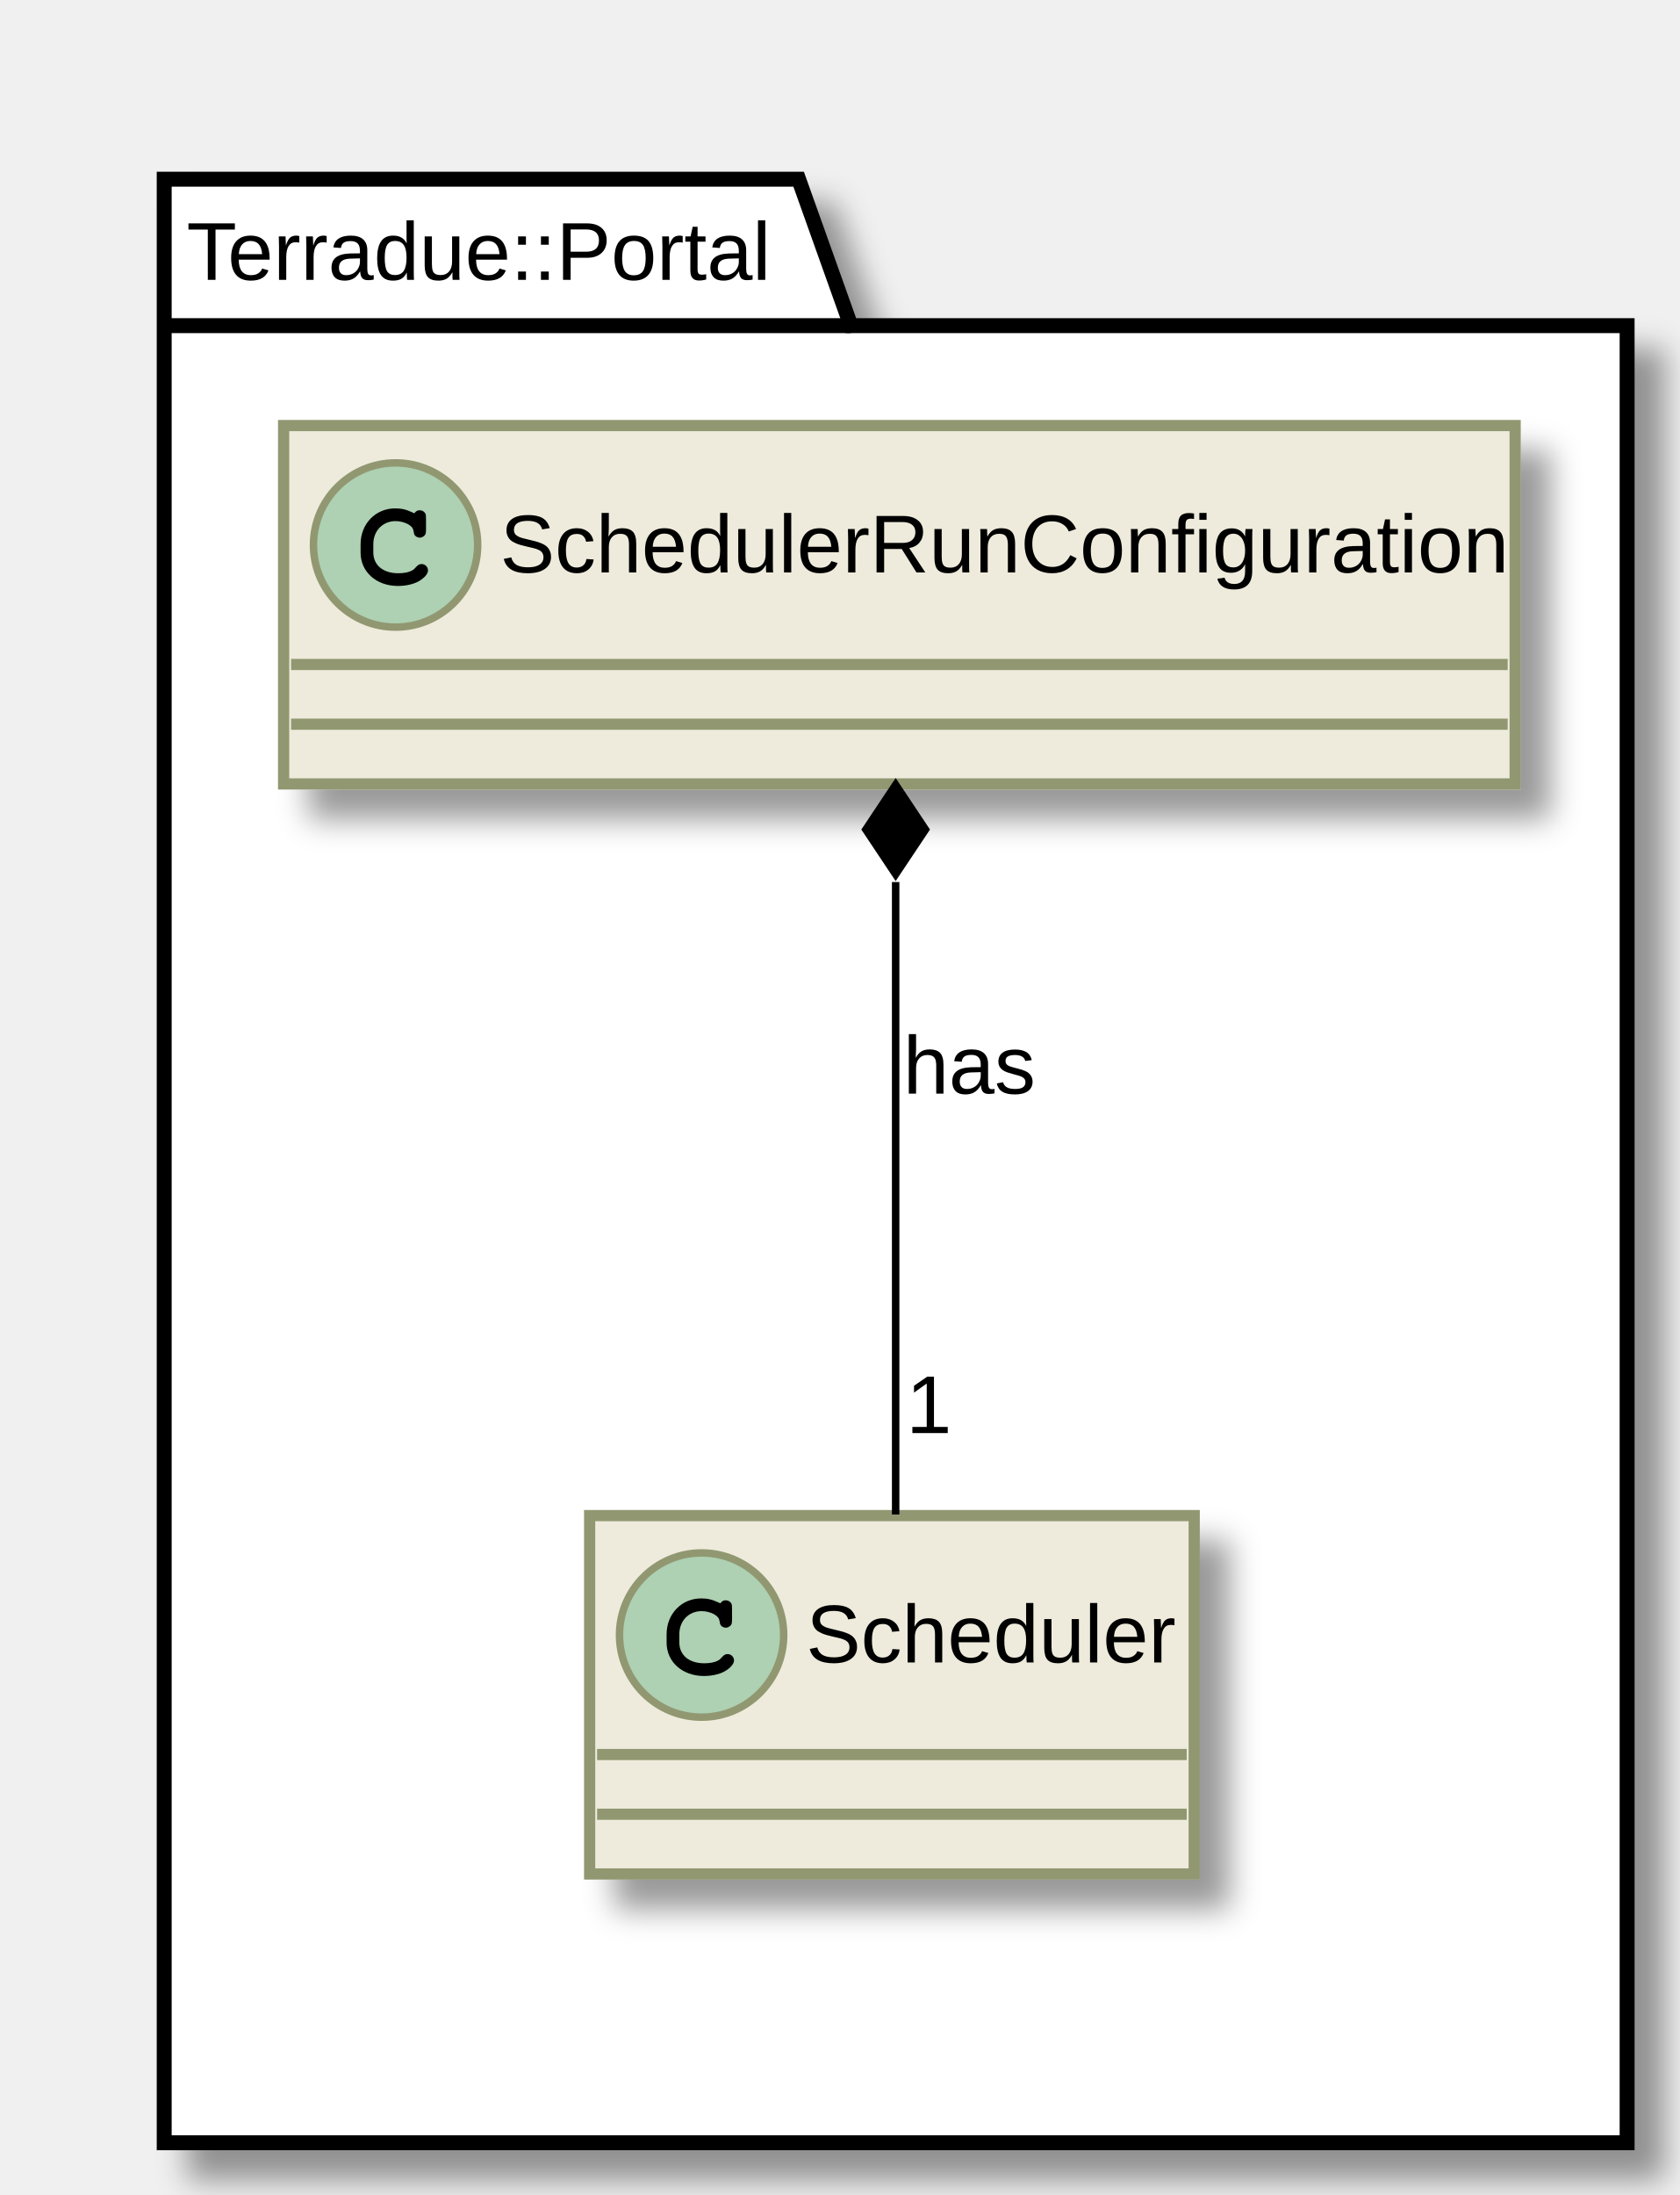
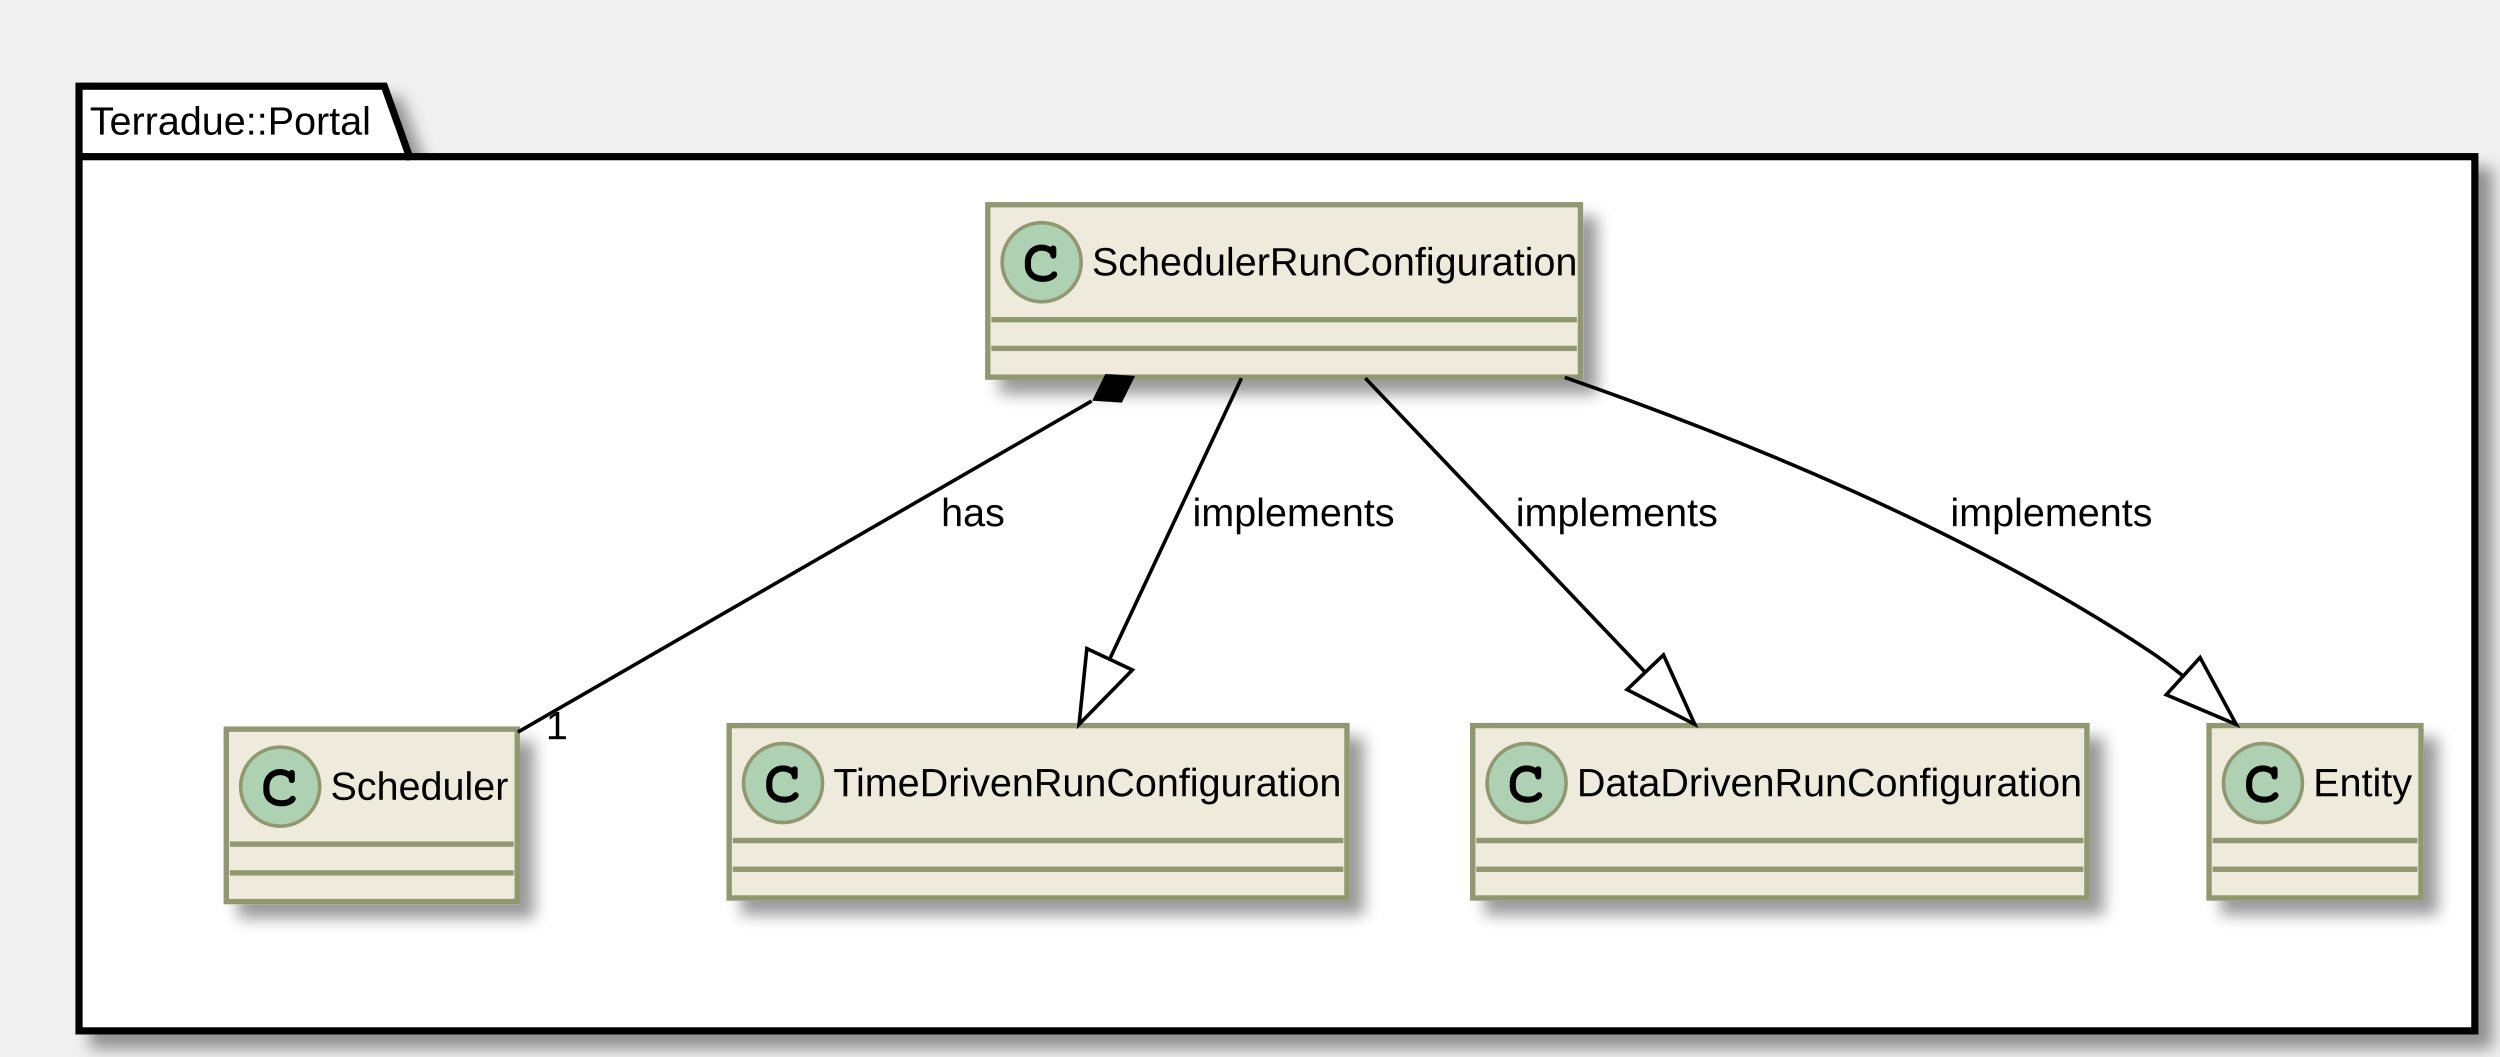
- <svg xmlns="http://www.w3.org/2000/svg" xmlns:xlink="http://www.w3.org/1999/xlink" height="294pt" style="width:225px;height:294px;" version="1.1" viewBox="0 0 225 294" width="225pt">
+ <svg xmlns="http://www.w3.org/2000/svg" xmlns:xlink="http://www.w3.org/1999/xlink" height="294pt" style="width:696px;height:294px;" version="1.1" viewBox="0 0 696 294" width="696pt">
  <defs>
    <filter height="300%" id="f1" width="300%" x="-1" y="-1">
      <feGaussianBlur result="blurOut" stdDeviation="2.0" />
      <feColorMatrix in="blurOut" result="blurOut2" type="matrix" values="0 0 0 0 0 0 0 0 0 0 0 0 0 0 0 0 0 0 .4 0" />
      <feOffset dx="4.0" dy="4.0" in="blurOut2" result="blurOut3" />
      <feBlend in="SourceGraphic" in2="blurOut3" mode="normal" />
    </filter>
  </defs>
  <g>
-     <polygon fill="#FFFFFF" filter="url(#f1)" points="22,24,107,24,114,43.618,218,43.618,218,287,22,287,22,24" style="stroke: #000000; stroke-width: 2.0;" />
+     <polygon fill="#FFFFFF" filter="url(#f1)" points="22,24,107,24,114,43.618,689,43.618,689,287,22,287,22,24" style="stroke: #000000; stroke-width: 2.0;" />
    <line style="stroke: #000000; stroke-width: 2.0;" x1="22" x2="114" y1="43.618" y2="43.618" />
    <text fill="#000000" font-family="Arial" font-size="11" lengthAdjust="spacingAndGlyphs" textLength="79" x="25" y="37.483">Terradue::Portal</text>
    <a target="_top" xlink:href="../information/classes/class_terradue_1_1_portal_1_1_scheduler_run_configuration.html" xlink:title="../information/classes/class_terradue_1_1_portal_1_1_scheduler_run_configuration.html">
-       <rect fill="#EEEBDC" filter="url(#f1)" height="48" style="stroke: #919871; stroke-width: 1.5;" width="165" x="38" y="57" />
-       <ellipse cx="53" cy="73" fill="#ADD1B2" rx="11" ry="11" style="stroke: #919871; stroke-width: 1.0;" />
-       <path d="M55.344,68.672 C54.406,68.234 53.812,68.094 52.938,68.094 C50.312,68.094 48.312,70.172 48.312,72.891 L48.312,74.016 C48.312,76.594 50.422,78.484 53.312,78.484 C54.531,78.484 55.688,78.188 56.438,77.641 C57.016,77.234 57.344,76.781 57.344,76.391 C57.344,75.938 56.953,75.547 56.484,75.547 C56.266,75.547 56.062,75.625 55.875,75.812 C55.422,76.297 55.422,76.297 55.234,76.391 C54.812,76.656 54.125,76.781 53.359,76.781 C51.312,76.781 50.016,75.688 50.016,73.984 L50.016,72.891 C50.016,71.109 51.266,69.797 53,69.797 C53.578,69.797 54.188,69.953 54.656,70.203 C55.141,70.484 55.312,70.703 55.406,71.109 C55.469,71.516 55.5,71.641 55.641,71.766 C55.781,71.906 56.016,72.016 56.234,72.016 C56.5,72.016 56.766,71.875 56.938,71.656 C57.047,71.5 57.078,71.312 57.078,70.891 L57.078,69.469 C57.078,69.031 57.062,68.906 56.969,68.75 C56.812,68.484 56.531,68.344 56.234,68.344 C55.938,68.344 55.734,68.438 55.516,68.75 L55.344,68.672 Z " />
-       <text fill="#000000" font-family="Arial" font-size="11" lengthAdjust="spacingAndGlyphs" textLength="133" x="67" y="76.674">SchedulerRunConfiguration</text>
-       <line style="stroke: #919871; stroke-width: 1.5;" x1="39" x2="202" y1="89" y2="89" />
-       <line style="stroke: #919871; stroke-width: 1.5;" x1="39" x2="202" y1="97" y2="97" />
+       <rect fill="#EEEBDC" filter="url(#f1)" height="48" style="stroke: #919871; stroke-width: 1.5;" width="165" x="275" y="57" />
+       <ellipse cx="290" cy="73" fill="#ADD1B2" rx="11" ry="11" style="stroke: #919871; stroke-width: 1.0;" />
+       <path d="M292.344,68.672 C291.406,68.234 290.812,68.094 289.938,68.094 C287.312,68.094 285.312,70.172 285.312,72.891 L285.312,74.016 C285.312,76.594 287.422,78.484 290.312,78.484 C291.531,78.484 292.688,78.188 293.438,77.641 C294.016,77.234 294.344,76.781 294.344,76.391 C294.344,75.938 293.953,75.547 293.484,75.547 C293.266,75.547 293.062,75.625 292.875,75.812 C292.422,76.297 292.422,76.297 292.234,76.391 C291.812,76.656 291.125,76.781 290.359,76.781 C288.312,76.781 287.016,75.688 287.016,73.984 L287.016,72.891 C287.016,71.109 288.266,69.797 290,69.797 C290.578,69.797 291.188,69.953 291.656,70.203 C292.141,70.484 292.312,70.703 292.406,71.109 C292.469,71.516 292.5,71.641 292.641,71.766 C292.781,71.906 293.016,72.016 293.234,72.016 C293.5,72.016 293.766,71.875 293.938,71.656 C294.047,71.5 294.078,71.312 294.078,70.891 L294.078,69.469 C294.078,69.031 294.062,68.906 293.969,68.75 C293.812,68.484 293.531,68.344 293.234,68.344 C292.938,68.344 292.734,68.438 292.516,68.75 L292.344,68.672 Z " />
+       <text fill="#000000" font-family="Arial" font-size="11" lengthAdjust="spacingAndGlyphs" textLength="133" x="304" y="76.674">SchedulerRunConfiguration</text>
+       <line style="stroke: #919871; stroke-width: 1.5;" x1="276" x2="439" y1="89" y2="89" />
+       <line style="stroke: #919871; stroke-width: 1.5;" x1="276" x2="439" y1="97" y2="97" />
    </a>
-     <rect fill="#EEEBDC" filter="url(#f1)" height="48" style="stroke: #919871; stroke-width: 1.5;" width="81" x="79" y="203" />
-     <ellipse cx="94" cy="219" fill="#ADD1B2" rx="11" ry="11" style="stroke: #919871; stroke-width: 1.0;" />
-     <path d="M96.344,214.672 C95.406,214.234 94.812,214.094 93.938,214.094 C91.312,214.094 89.312,216.172 89.312,218.891 L89.312,220.016 C89.312,222.594 91.422,224.484 94.312,224.484 C95.531,224.484 96.688,224.188 97.438,223.641 C98.016,223.234 98.344,222.781 98.344,222.391 C98.344,221.938 97.953,221.547 97.484,221.547 C97.266,221.547 97.062,221.625 96.875,221.812 C96.422,222.297 96.422,222.297 96.234,222.391 C95.812,222.656 95.125,222.781 94.359,222.781 C92.312,222.781 91.016,221.688 91.016,219.984 L91.016,218.891 C91.016,217.109 92.266,215.797 94,215.797 C94.578,215.797 95.188,215.953 95.656,216.203 C96.141,216.484 96.312,216.703 96.406,217.109 C96.469,217.516 96.5,217.641 96.641,217.766 C96.781,217.906 97.016,218.016 97.234,218.016 C97.5,218.016 97.766,217.875 97.938,217.656 C98.047,217.5 98.078,217.312 98.078,216.891 L98.078,215.469 C98.078,215.031 98.062,214.906 97.969,214.75 C97.812,214.484 97.531,214.344 97.234,214.344 C96.938,214.344 96.734,214.438 96.516,214.75 L96.344,214.672 Z " />
-     <text fill="#000000" font-family="Arial" font-size="11" lengthAdjust="spacingAndGlyphs" textLength="49" x="108" y="222.674">Scheduler</text>
-     <line style="stroke: #919871; stroke-width: 1.5;" x1="80" x2="159" y1="235" y2="235" />
-     <line style="stroke: #919871; stroke-width: 1.5;" x1="80" x2="159" y1="243" y2="243" />
-     <path d="M120,118.143 C120,144.748 120,179.807 120,202.855 " fill="none" style="stroke: #000000; stroke-width: 1.0;" />
-     <polygon fill="#000000" points="120,105.109,116,111.109,120,117.109,124,111.109,120,105.109" style="stroke: #000000; stroke-width: 1.0;" />
-     <text fill="#000000" font-family="Arial" font-size="11" lengthAdjust="spacingAndGlyphs" textLength="18" x="121" y="146.483">has</text>
-     <text fill="#000000" font-family="Arial" font-size="11" lengthAdjust="spacingAndGlyphs" textLength="6" x="121.4" y="191.952">1</text>
+     <rect fill="#EEEBDC" filter="url(#f1)" height="48" style="stroke: #919871; stroke-width: 1.5;" width="81" x="63" y="203" />
+     <ellipse cx="78" cy="219" fill="#ADD1B2" rx="11" ry="11" style="stroke: #919871; stroke-width: 1.0;" />
+     <path d="M80.344,214.672 C79.406,214.234 78.812,214.094 77.938,214.094 C75.312,214.094 73.312,216.172 73.312,218.891 L73.312,220.016 C73.312,222.594 75.422,224.484 78.312,224.484 C79.531,224.484 80.688,224.188 81.438,223.641 C82.016,223.234 82.344,222.781 82.344,222.391 C82.344,221.938 81.953,221.547 81.484,221.547 C81.266,221.547 81.062,221.625 80.875,221.812 C80.422,222.297 80.422,222.297 80.234,222.391 C79.812,222.656 79.125,222.781 78.359,222.781 C76.312,222.781 75.016,221.688 75.016,219.984 L75.016,218.891 C75.016,217.109 76.266,215.797 78,215.797 C78.578,215.797 79.188,215.953 79.656,216.203 C80.141,216.484 80.312,216.703 80.406,217.109 C80.469,217.516 80.5,217.641 80.641,217.766 C80.781,217.906 81.016,218.016 81.234,218.016 C81.5,218.016 81.766,217.875 81.938,217.656 C82.047,217.5 82.078,217.312 82.078,216.891 L82.078,215.469 C82.078,215.031 82.062,214.906 81.969,214.75 C81.812,214.484 81.531,214.344 81.234,214.344 C80.938,214.344 80.734,214.438 80.516,214.75 L80.344,214.672 Z " />
+     <text fill="#000000" font-family="Arial" font-size="11" lengthAdjust="spacingAndGlyphs" textLength="49" x="92" y="222.674">Scheduler</text>
+     <line style="stroke: #919871; stroke-width: 1.5;" x1="64" x2="143" y1="235" y2="235" />
+     <line style="stroke: #919871; stroke-width: 1.5;" x1="64" x2="143" y1="243" y2="243" />
+     <rect fill="#EEEBDC" filter="url(#f1)" height="48" style="stroke: #919871; stroke-width: 1.5;" width="172" x="203" y="202" />
+     <ellipse cx="218" cy="218" fill="#ADD1B2" rx="11" ry="11" style="stroke: #919871; stroke-width: 1.0;" />
+     <path d="M220.344,213.672 C219.406,213.234 218.812,213.094 217.938,213.094 C215.312,213.094 213.312,215.172 213.312,217.891 L213.312,219.016 C213.312,221.594 215.422,223.484 218.312,223.484 C219.531,223.484 220.688,223.188 221.438,222.641 C222.016,222.234 222.344,221.781 222.344,221.391 C222.344,220.938 221.953,220.547 221.484,220.547 C221.266,220.547 221.062,220.625 220.875,220.812 C220.422,221.297 220.422,221.297 220.234,221.391 C219.812,221.656 219.125,221.781 218.359,221.781 C216.312,221.781 215.016,220.688 215.016,218.984 L215.016,217.891 C215.016,216.109 216.266,214.797 218,214.797 C218.578,214.797 219.188,214.953 219.656,215.203 C220.141,215.484 220.312,215.703 220.406,216.109 C220.469,216.516 220.5,216.641 220.641,216.766 C220.781,216.906 221.016,217.016 221.234,217.016 C221.5,217.016 221.766,216.875 221.938,216.656 C222.047,216.5 222.078,216.312 222.078,215.891 L222.078,214.469 C222.078,214.031 222.062,213.906 221.969,213.75 C221.812,213.484 221.531,213.344 221.234,213.344 C220.938,213.344 220.734,213.438 220.516,213.75 L220.344,213.672 Z " />
+     <text fill="#000000" font-family="Arial" font-size="11" lengthAdjust="spacingAndGlyphs" textLength="140" x="232" y="221.674">TimeDrivenRunConfiguration</text>
+     <line style="stroke: #919871; stroke-width: 1.5;" x1="204" x2="374" y1="234" y2="234" />
+     <line style="stroke: #919871; stroke-width: 1.5;" x1="204" x2="374" y1="242" y2="242" />
+     <rect fill="#EEEBDC" filter="url(#f1)" height="48" style="stroke: #919871; stroke-width: 1.5;" width="171" x="410" y="202" />
+     <ellipse cx="425" cy="218" fill="#ADD1B2" rx="11" ry="11" style="stroke: #919871; stroke-width: 1.0;" />
+     <path d="M427.344,213.672 C426.406,213.234 425.812,213.094 424.938,213.094 C422.312,213.094 420.312,215.172 420.312,217.891 L420.312,219.016 C420.312,221.594 422.422,223.484 425.312,223.484 C426.531,223.484 427.688,223.188 428.438,222.641 C429.016,222.234 429.344,221.781 429.344,221.391 C429.344,220.938 428.953,220.547 428.484,220.547 C428.266,220.547 428.062,220.625 427.875,220.812 C427.422,221.297 427.422,221.297 427.234,221.391 C426.812,221.656 426.125,221.781 425.359,221.781 C423.312,221.781 422.016,220.688 422.016,218.984 L422.016,217.891 C422.016,216.109 423.266,214.797 425,214.797 C425.578,214.797 426.188,214.953 426.656,215.203 C427.141,215.484 427.312,215.703 427.406,216.109 C427.469,216.516 427.5,216.641 427.641,216.766 C427.781,216.906 428.016,217.016 428.234,217.016 C428.5,217.016 428.766,216.875 428.938,216.656 C429.047,216.5 429.078,216.312 429.078,215.891 L429.078,214.469 C429.078,214.031 429.062,213.906 428.969,213.75 C428.812,213.484 428.531,213.344 428.234,213.344 C427.938,213.344 427.734,213.438 427.516,213.75 L427.344,213.672 Z " />
+     <text fill="#000000" font-family="Arial" font-size="11" lengthAdjust="spacingAndGlyphs" textLength="139" x="439" y="221.674">DataDrivenRunConfiguration</text>
+     <line style="stroke: #919871; stroke-width: 1.5;" x1="411" x2="580" y1="234" y2="234" />
+     <line style="stroke: #919871; stroke-width: 1.5;" x1="411" x2="580" y1="242" y2="242" />
+     <rect fill="#EEEBDC" filter="url(#f1)" height="48" style="stroke: #919871; stroke-width: 1.5;" width="59" x="615" y="202" />
+     <ellipse cx="630" cy="218" fill="#ADD1B2" rx="11" ry="11" style="stroke: #919871; stroke-width: 1.0;" />
+     <path d="M632.344,213.672 C631.406,213.234 630.812,213.094 629.938,213.094 C627.312,213.094 625.312,215.172 625.312,217.891 L625.312,219.016 C625.312,221.594 627.422,223.484 630.312,223.484 C631.531,223.484 632.688,223.188 633.438,222.641 C634.016,222.234 634.344,221.781 634.344,221.391 C634.344,220.938 633.953,220.547 633.484,220.547 C633.266,220.547 633.062,220.625 632.875,220.812 C632.422,221.297 632.422,221.297 632.234,221.391 C631.812,221.656 631.125,221.781 630.359,221.781 C628.312,221.781 627.016,220.688 627.016,218.984 L627.016,217.891 C627.016,216.109 628.266,214.797 630,214.797 C630.578,214.797 631.188,214.953 631.656,215.203 C632.141,215.484 632.312,215.703 632.406,216.109 C632.469,216.516 632.5,216.641 632.641,216.766 C632.781,216.906 633.016,217.016 633.234,217.016 C633.5,217.016 633.766,216.875 633.938,216.656 C634.047,216.5 634.078,216.312 634.078,215.891 L634.078,214.469 C634.078,214.031 634.062,213.906 633.969,213.75 C633.812,213.484 633.531,213.344 633.234,213.344 C632.938,213.344 632.734,213.438 632.516,213.75 L632.344,213.672 Z " />
+     <text fill="#000000" font-family="Arial" font-size="11" lengthAdjust="spacingAndGlyphs" textLength="27" x="644" y="221.674">Entity</text>
+     <line style="stroke: #919871; stroke-width: 1.5;" x1="616" x2="673" y1="234" y2="234" />
+     <line style="stroke: #919871; stroke-width: 1.5;" x1="616" x2="673" y1="242" y2="242" />
+     <path d="M303.896,111.645 C256.25,139.14 187.365,178.892 144.167,203.821 " fill="none" style="stroke: #000000; stroke-width: 1.0;" />
+     <polygon fill="#000000" points="315.222,105.109,308.026,104.644,304.829,111.107,312.025,111.573,315.222,105.109" style="stroke: #000000; stroke-width: 1.0;" />
+     <text fill="#000000" font-family="Arial" font-size="11" lengthAdjust="spacingAndGlyphs" textLength="18" x="262" y="146.483">has</text>
+     <text fill="#000000" font-family="Arial" font-size="11" lengthAdjust="spacingAndGlyphs" textLength="6" x="151.961" y="205.79">1</text>
+     <path d="M345.618,105.27 C335.665,126.494 320.978,157.812 309.057,183.232 " fill="none" style="stroke: #000000; stroke-width: 1.0;" />
+     <polygon fill="none" points="315.248,186.516,300.419,201.651,302.573,180.571,315.248,186.516" style="stroke: #000000; stroke-width: 1.0;" />
+     <text fill="#000000" font-family="Arial" font-size="11" lengthAdjust="spacingAndGlyphs" textLength="55" x="332" y="146.483">implements</text>
+     <path d="M380.098,105.27 C401.293,127.54 433.064,160.922 457.829,186.944 " fill="none" style="stroke: #000000; stroke-width: 1.0;" />
+     <polygon fill="none" points="463.109,182.338,471.827,201.651,452.968,191.989,463.109,182.338" style="stroke: #000000; stroke-width: 1.0;" />
+     <text fill="#000000" font-family="Arial" font-size="11" lengthAdjust="spacingAndGlyphs" textLength="55" x="422" y="146.483">implements</text>
+     <path d="M435.63,105.071 C484.647,122.094 547.733,147.788 598,181 C601.286,183.171 604.539,185.597 607.706,188.167 " fill="none" style="stroke: #000000; stroke-width: 1.0;" />
+     <polygon fill="none" points="612.497,183.063,622.578,201.701,603.074,193.417,612.497,183.063" style="stroke: #000000; stroke-width: 1.0;" />
+     <text fill="#000000" font-family="Arial" font-size="11" lengthAdjust="spacingAndGlyphs" textLength="55" x="543" y="146.483">implements</text>
  </g>
</svg>
